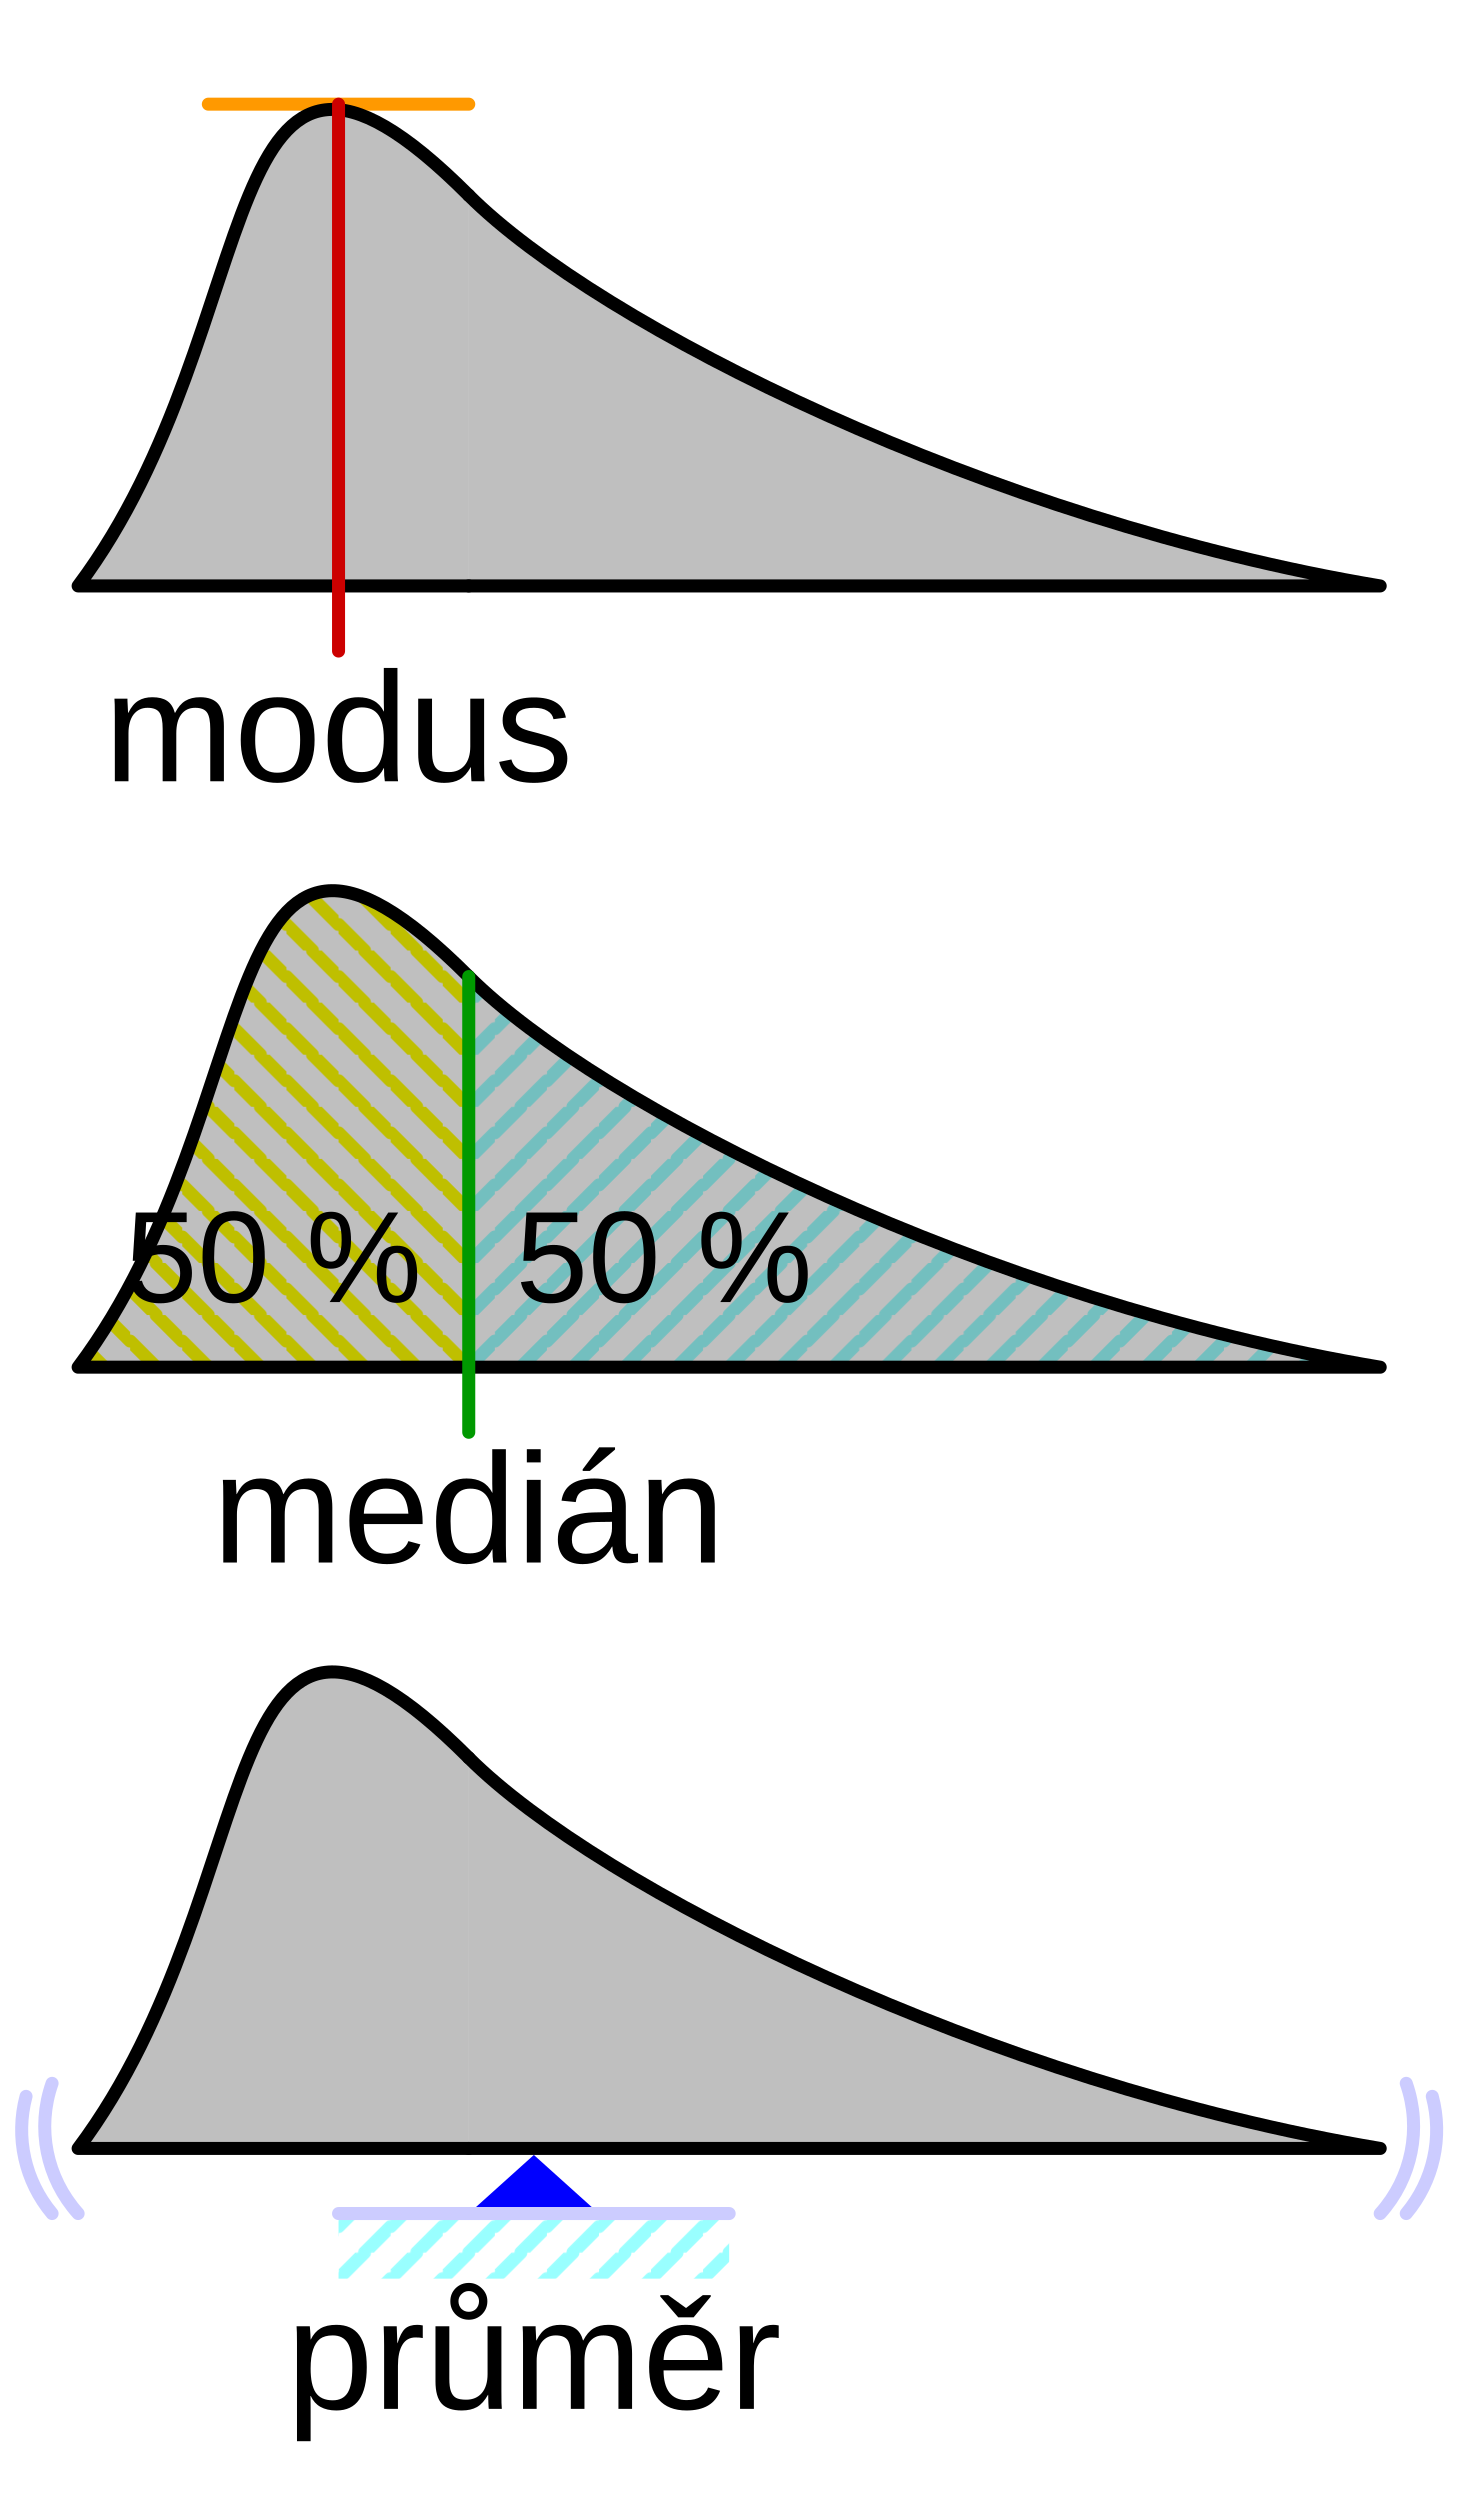
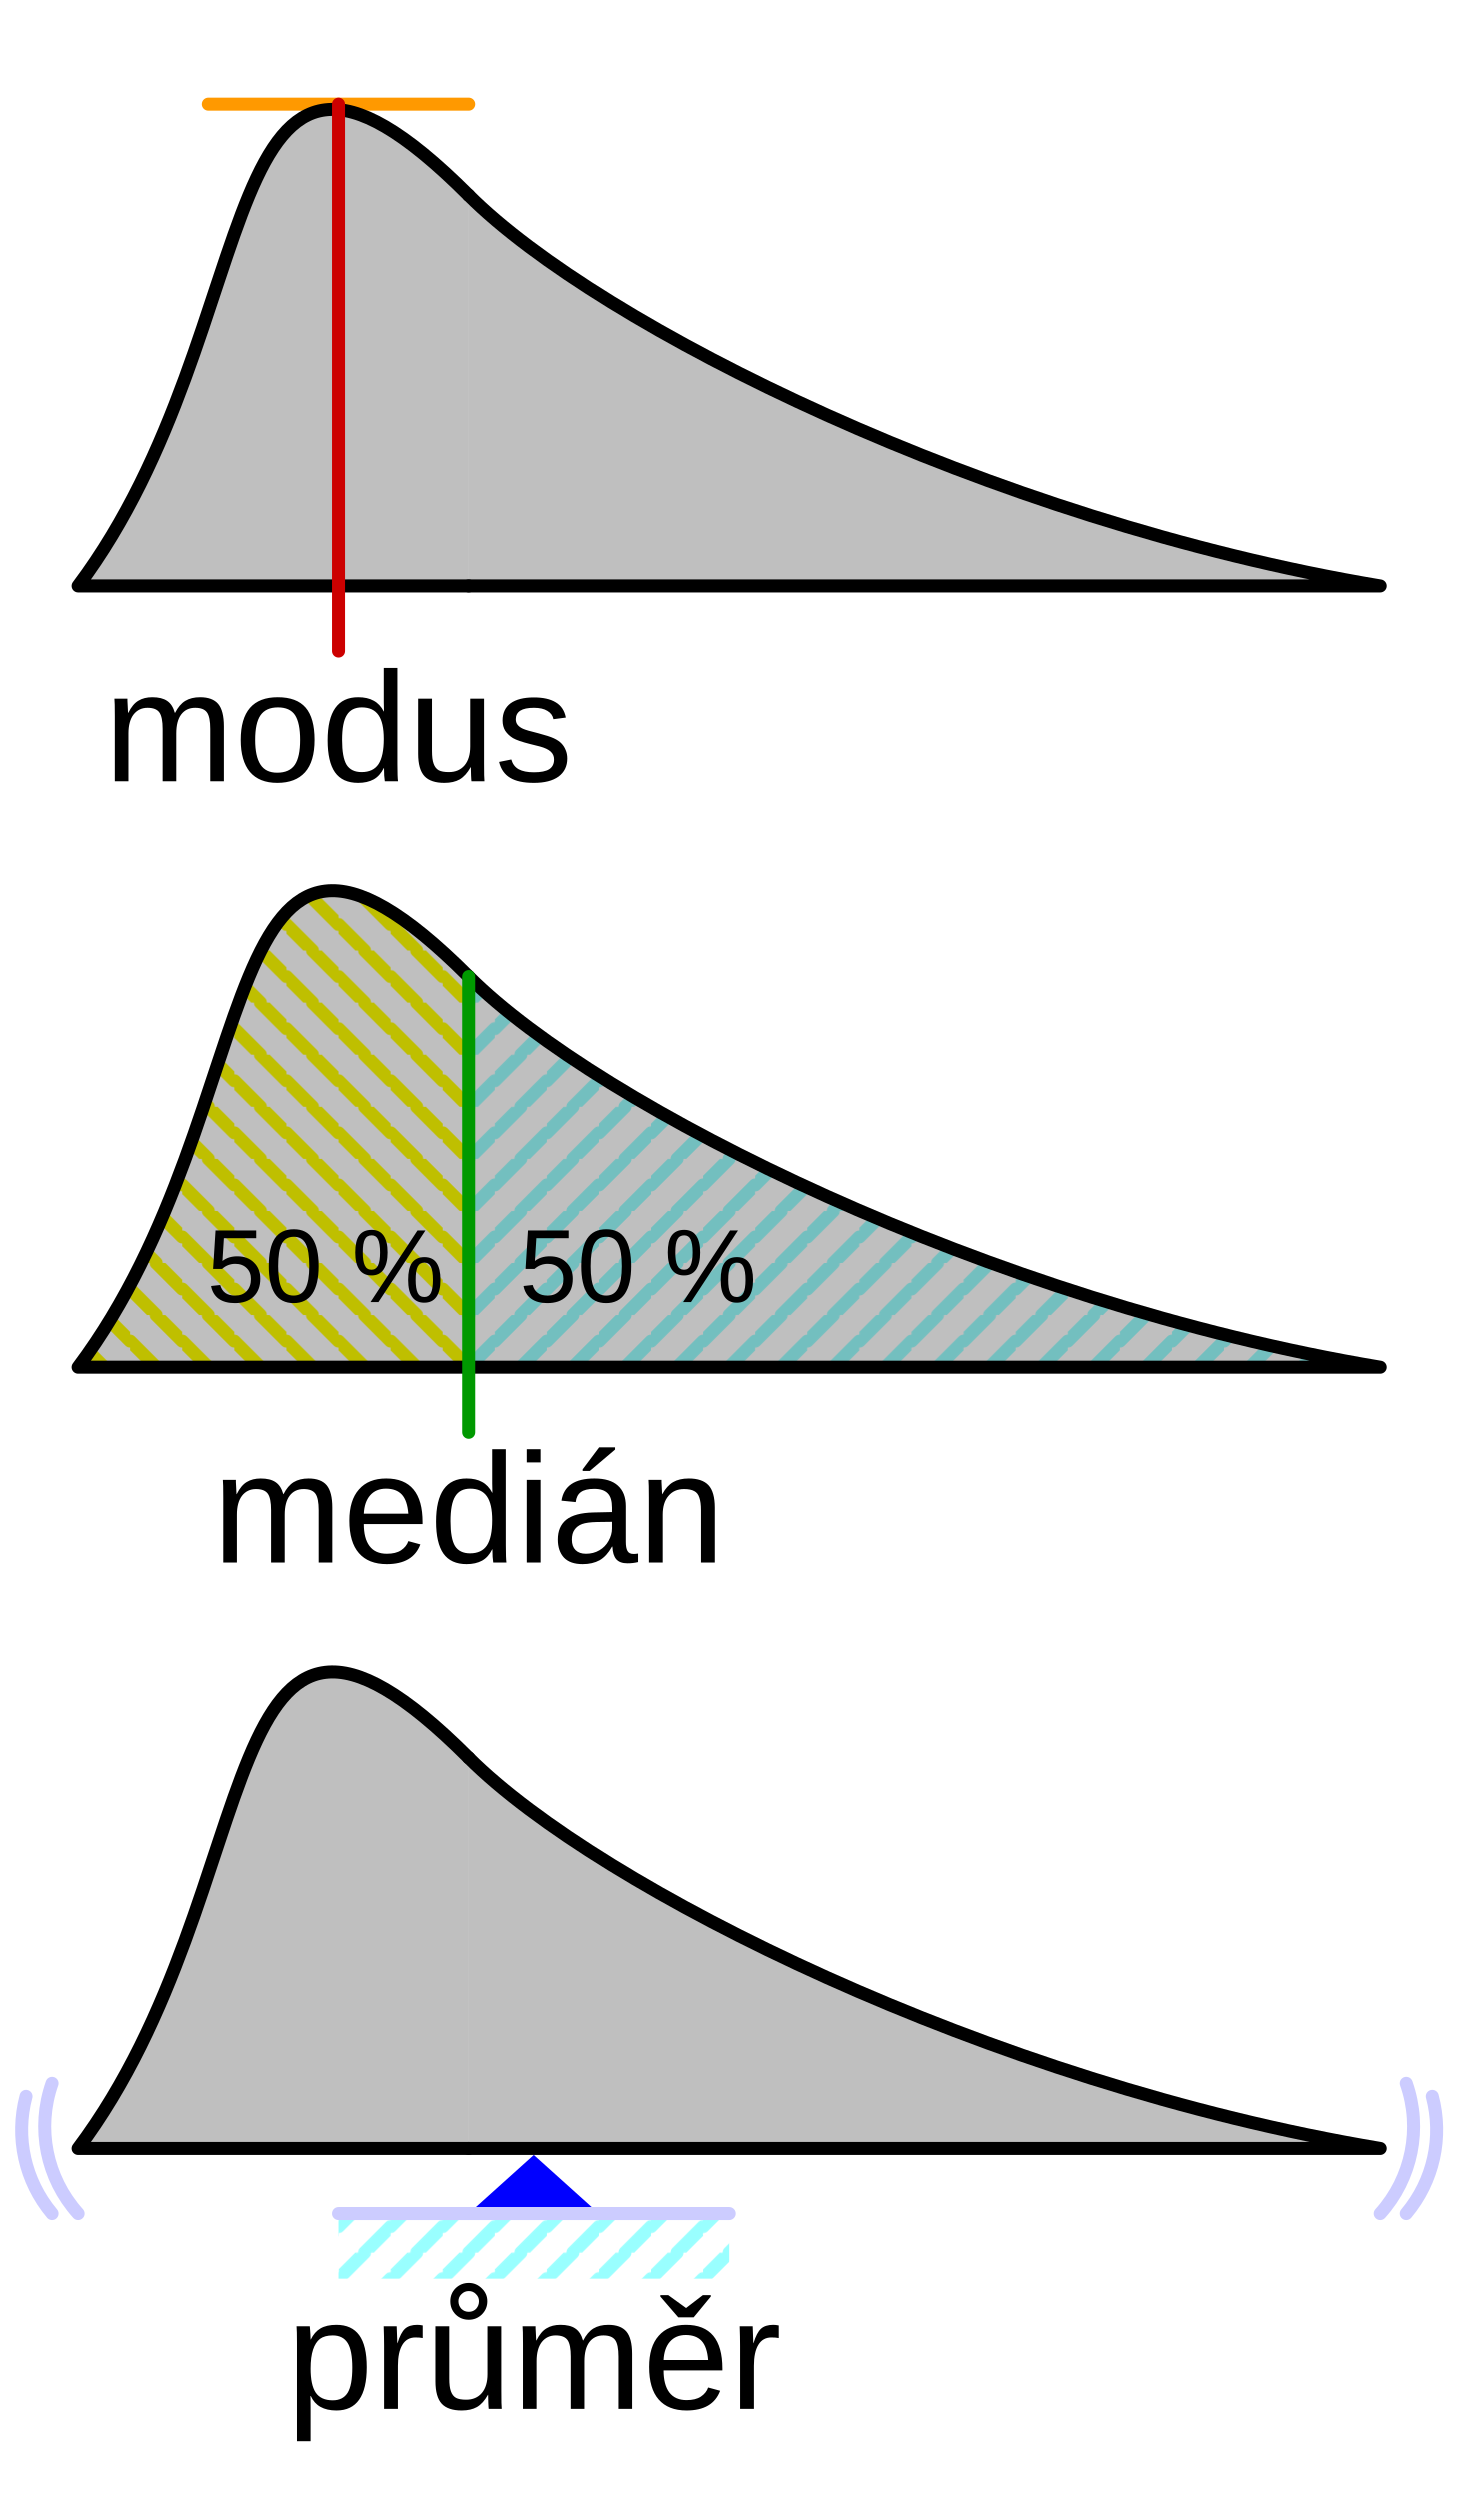
<svg xmlns="http://www.w3.org/2000/svg" xmlns:xlink="http://www.w3.org/1999/xlink" version="1.1" width="100%" height="100%" viewBox="-6 -5 112 192">
  <defs>
    <pattern id="pattern_left" patternUnits="userSpaceOnUse" width="4" height="4">
      <path d="M 2,0 L 4,2 M 2,4 L 0,2" stroke-linecap="round" stroke="#ffff00" fill="none" />
    </pattern>
    <pattern id="pattern_right" patternUnits="userSpaceOnUse" width="4" height="4">
      <path d="M 2,0 L 0,2 M 2,4 L 4,2" stroke-linecap="round" stroke="#99ffff" fill="none" />
    </pattern>
    <path id="left" d="M 30,-30 C 10,-50 15,-20  0,0 H 30" />
    <path id="right" d="M 30,-30 C 40,-20 70,-5 100,0 H 30" />
    <g id="area" stroke="#000000" fill="#000000" fill-opacity="0.25">
      <use xlink:href="#left" />
      <use xlink:href="#right" />
    </g>
  </defs>
  <circle cx="0" cy="0" r="99999" fill="#ffffff" />
  <g font-family="Arial,Helvetica,sans-serif" font-size="12" text-anchor="middle" stroke-linecap="round" stroke-linejoin="round" stroke="none" fill="#000000">
    <g transform="translate(0,40)">
      <path d="M 10,-37 H  30" stroke="#ff9900" />
      <use xlink:href="#area" />
      <path d="M 20,  5 V -37" stroke="#cc0000" />
      <switch allowReorder="yes">
        <text systemLanguage="es" x="20" y="15" id="trsvg18">
          <tspan id="trsvg1">moda</tspan>
        </text>
        <text x="20" y="15" id="trsvg19" systemLanguage="fi">
          <tspan id="trsvg2">moodi</tspan>
        </text>
        <text systemLanguage="uk" x="20" y="15" id="trsvg20">
          <tspan id="trsvg3">мода</tspan>
        </text>
        <text systemLanguage="vi" x="20" y="15" id="trsvg21">
          <tspan id="trsvg4">yếu vị</tspan>
        </text>
        <text x="20" y="15" id="trsvg22-id" systemLanguage="id">
          <tspan id="trsvg5-id">modus</tspan>
        </text>
        <text x="20" y="15" id="trsvg22-mk" systemLanguage="mk">
          <tspan id="trsvg5-mk">модус</tspan>
        </text>
        <text x="20" y="15" id="trsvg22-el" systemLanguage="el">
          <tspan id="trsvg5-el">επικρατούσα τιμή</tspan>
        </text>
        <text x="20" y="15" id="trsvg22-de" systemLanguage="de">
          <tspan id="trsvg5-de">Modus</tspan>
        </text>
        <text x="20" y="15" id="trsvg22-nl" systemLanguage="nl">
          <tspan id="trsvg5-nl">modus</tspan>
        </text>
        <text x="20" y="15" id="trsvg22-yue" systemLanguage="yue">
          <tspan id="trsvg5-yue">眾數</tspan>
        </text>
        <text x="20" y="15" id="trsvg22-it" systemLanguage="it">
          <tspan id="trsvg5-it">moda</tspan>
        </text>
        <text x="20" y="15" id="trsvg22-fr" systemLanguage="fr">
          <tspan id="trsvg5-fr">mode</tspan>
        </text>
        <text x="20" y="15" id="trsvg22">
          <tspan id="trsvg5">modus</tspan>
        </text>
      </switch>
    </g>
    <g transform="translate(0,100)">
      <use xlink:href="#left" fill="url(#pattern_left)" />
      <use xlink:href="#right" fill="url(#pattern_right)" />
      <use xlink:href="#area" />
      <path d="M 30,5 V -30" stroke="#009900" />
-       <g font-size="10">
+       <g font-size="8">
        <switch>
          <text x="18" y="-5" id="trsvg23-mk" systemLanguage="mk">
            <tspan id="trsvg6-mk">50%</tspan>
          </text>
          <text x="18" y="-5" id="trsvg23-de" systemLanguage="de">
            <tspan id="trsvg6-de">50%</tspan>
          </text>
          <text x="18" y="-5" id="trsvg23-nl" systemLanguage="nl">
            <tspan id="trsvg6-nl">50%</tspan>
          </text>
          <text x="18" y="-5" id="trsvg23-yue" systemLanguage="yue">
            <tspan id="trsvg6-yue">50%</tspan>
          </text>
          <text x="18" y="-5" id="trsvg23-it" systemLanguage="it">
            <tspan id="trsvg6-it">50%</tspan>
          </text>
          <text x="18" y="-5" id="trsvg23-fi" systemLanguage="fi">
            <tspan id="trsvg6-fi">50 %</tspan>
          </text>
-           <text x="15" y="-5" id="trsvg23">
+           <text x="19" y="-5" id="trsvg23">
            <tspan id="trsvg6">50 %</tspan>
          </text>
        </switch>
        <switch>
          <text x="42" y="-5" id="trsvg24-mk" systemLanguage="mk">
            <tspan id="trsvg7-mk">50%</tspan>
          </text>
          <text x="42" y="-5" id="trsvg24-de" systemLanguage="de">
            <tspan id="trsvg7-de">50%</tspan>
          </text>
          <text x="42" y="-5" id="trsvg24-nl" systemLanguage="nl">
            <tspan id="trsvg7-nl">50%</tspan>
          </text>
          <text x="42" y="-5" id="trsvg24-yue" systemLanguage="yue">
            <tspan id="trsvg7-yue">50%</tspan>
          </text>
          <text x="42" y="-5" id="trsvg24-it" systemLanguage="it">
            <tspan id="trsvg7-it">50%</tspan>
          </text>
          <text x="42" y="-5" id="trsvg24-fi" systemLanguage="fi">
            <tspan id="trsvg7-fi">50 %</tspan>
          </text>
-           <text x="45" y="-5" id="trsvg24">
+           <text x="43" y="-5" id="trsvg24">
            <tspan id="trsvg7">50 %</tspan>
          </text>
        </switch>
      </g>
      <switch allowReorder="yes">
        <text systemLanguage="es" x="30" y="15" id="trsvg25">
          <tspan id="trsvg8">mediana</tspan>
        </text>
        <text x="30" y="15" id="trsvg26" systemLanguage="fi">
          <tspan id="trsvg9">mediaani</tspan>
        </text>
        <text systemLanguage="uk" x="30" y="15" id="trsvg27">
          <tspan id="trsvg10">медіана</tspan>
        </text>
        <text systemLanguage="vi" x="30" y="15" id="trsvg28">
          <tspan id="trsvg11">trung vị</tspan>
        </text>
        <text x="30" y="15" id="trsvg29-id" systemLanguage="id">
          <tspan id="trsvg12-id">median</tspan>
        </text>
        <text x="30" y="15" id="trsvg29-mk" systemLanguage="mk">
          <tspan id="trsvg12-mk">медијана</tspan>
        </text>
        <text x="30" y="15" id="trsvg29-el" systemLanguage="el">
          <tspan id="trsvg12-el">διάμεσος</tspan>
        </text>
        <text x="30" y="15" id="trsvg29-de" systemLanguage="de">
          <tspan id="trsvg12-de">Median</tspan>
        </text>
        <text x="30" y="15" id="trsvg29-nl" systemLanguage="nl">
          <tspan id="trsvg12-nl">mediaan</tspan>
        </text>
        <text x="30" y="15" id="trsvg29-yue" systemLanguage="yue">
          <tspan id="trsvg12-yue">中位數</tspan>
        </text>
        <text x="30" y="15" id="trsvg29-it" systemLanguage="it">
          <tspan id="trsvg12-it">mediana</tspan>
        </text>
        <text x="30" y="15" id="trsvg29-fr" systemLanguage="fr">
          <tspan id="trsvg12-fr">médiane</tspan>
        </text>
        <text x="30" y="15" id="trsvg29">
          <tspan id="trsvg12">medián</tspan>
        </text>
      </switch>
    </g>
    <g transform="translate(0,160)">
      <use xlink:href="#area" />
      <rect x="20" y="5" width="30" height="5" fill="url(#pattern_right)" />
      <path d="M 30,5 L 35,0.5 L 40,5" fill="#0000ff" />
      <path d="M 20,5 H 50  M -2,-5 A 10,10 0 0 0 0,5 M -4,-4 A 10,10 0 0 0 -2,5  M 102,-5 A 10,10 0 0 1 100,5 M 104,-4 A 10,10 0 0 1 102,5" stroke="#ccccff" fill="none" />
      <switch allowReorder="yes">
        <text systemLanguage="es" x="35" y="20" id="trsvg30">
          <tspan id="trsvg13">media</tspan>
        </text>
        <text systemLanguage="fi" x="35" y="20" id="trsvg31">
          <tspan id="trsvg14">odotusarvo</tspan>
        </text>
        <text systemLanguage="uk" x="35" y="20" id="trsvg32">
          <tspan id="trsvg15">середнє</tspan>
        </text>
        <text systemLanguage="vi" x="35" y="20" id="trsvg33">
          <tspan id="trsvg16">bình quân</tspan>
        </text>
        <text x="35" y="20" id="trsvg34-id" systemLanguage="id">
          <tspan id="trsvg17-id">rata-rata</tspan>
        </text>
        <text x="35" y="20" id="trsvg34-mk" systemLanguage="mk">
          <tspan id="trsvg17-mk">средина</tspan>
        </text>
        <text x="35" y="20" id="trsvg34-el" systemLanguage="el">
          <tspan id="trsvg17-el">μέση τιμή</tspan>
        </text>
        <text x="35" y="20" id="trsvg34-de" systemLanguage="de">
          <tspan id="trsvg17-de">Mittel</tspan>
        </text>
        <text x="35" y="20" id="trsvg34-nl" systemLanguage="nl">
          <tspan id="trsvg17-nl">gemiddelde</tspan>
        </text>
        <text x="35" y="20" id="trsvg34-yue" systemLanguage="yue">
          <tspan id="trsvg17-yue">平均值</tspan>
        </text>
        <text x="35" y="20" id="trsvg34-it" systemLanguage="it">
          <tspan id="trsvg17-it">media</tspan>
        </text>
        <text x="35" y="20" id="trsvg34-fr" systemLanguage="fr">
          <tspan id="trsvg17-fr">moyenne</tspan>
        </text>
        <text x="35" y="20" id="trsvg34">
          <tspan id="trsvg17">průměr</tspan>
        </text>
      </switch>
    </g>
  </g>
</svg>
